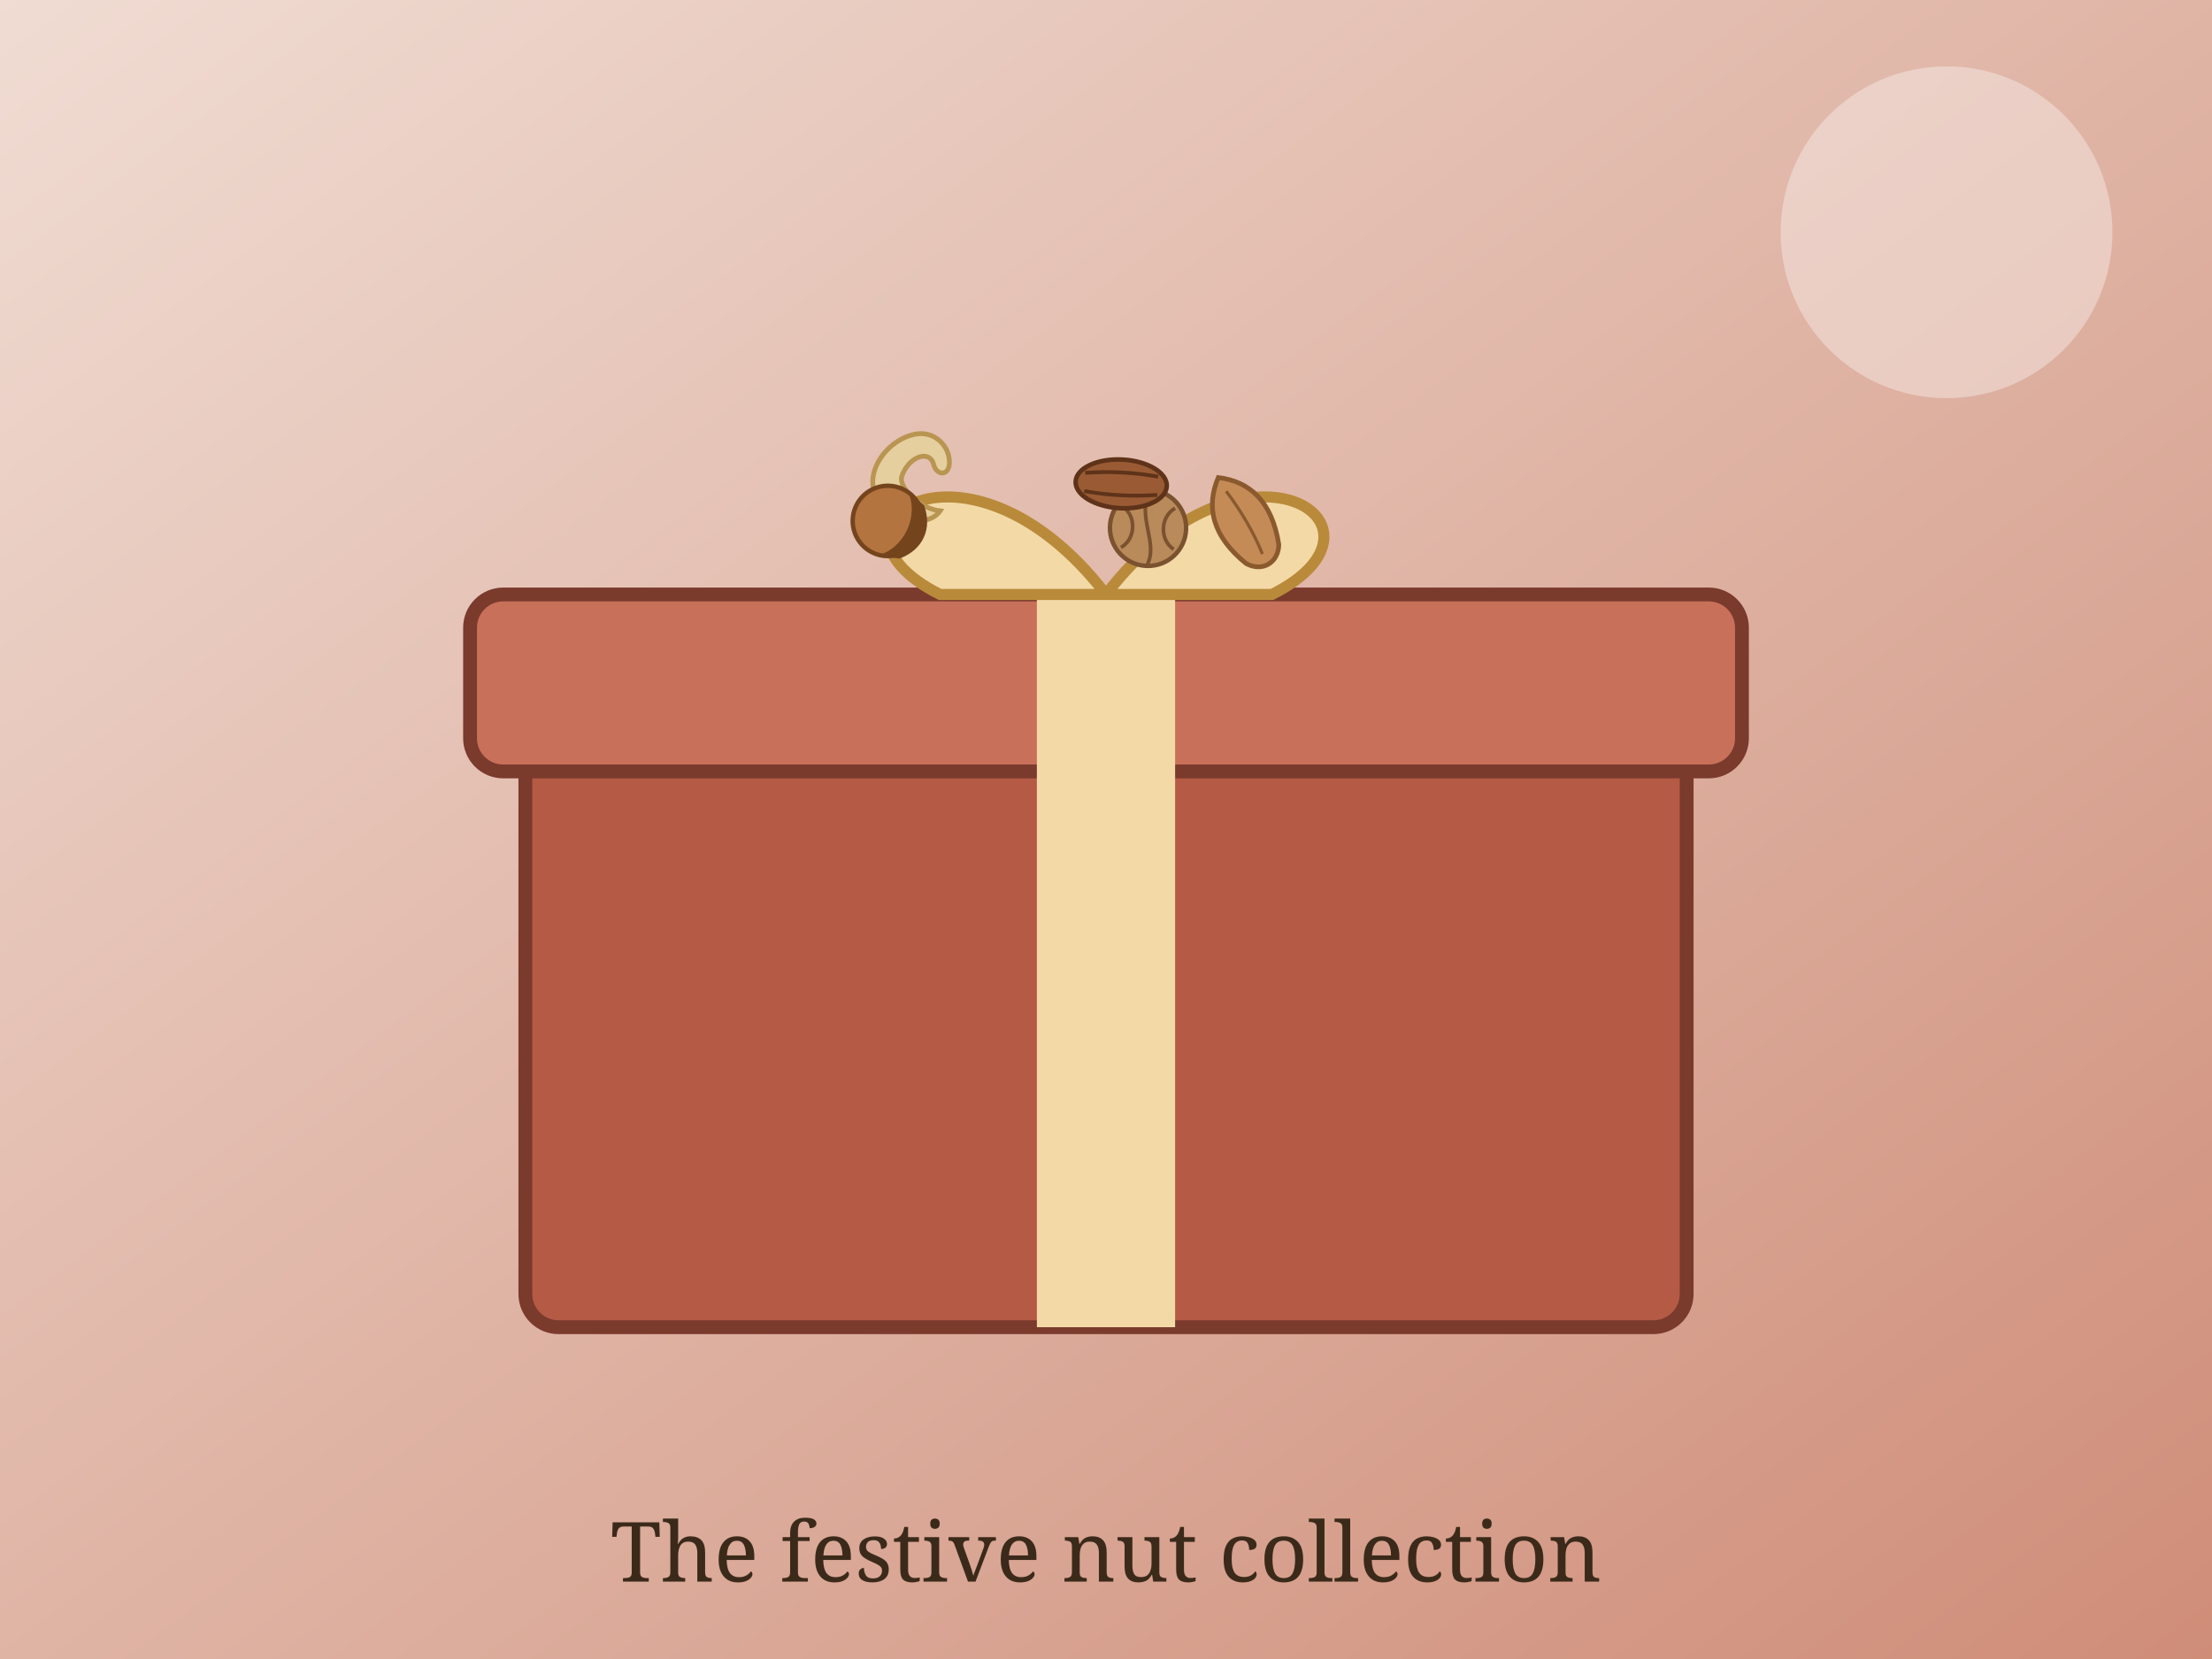
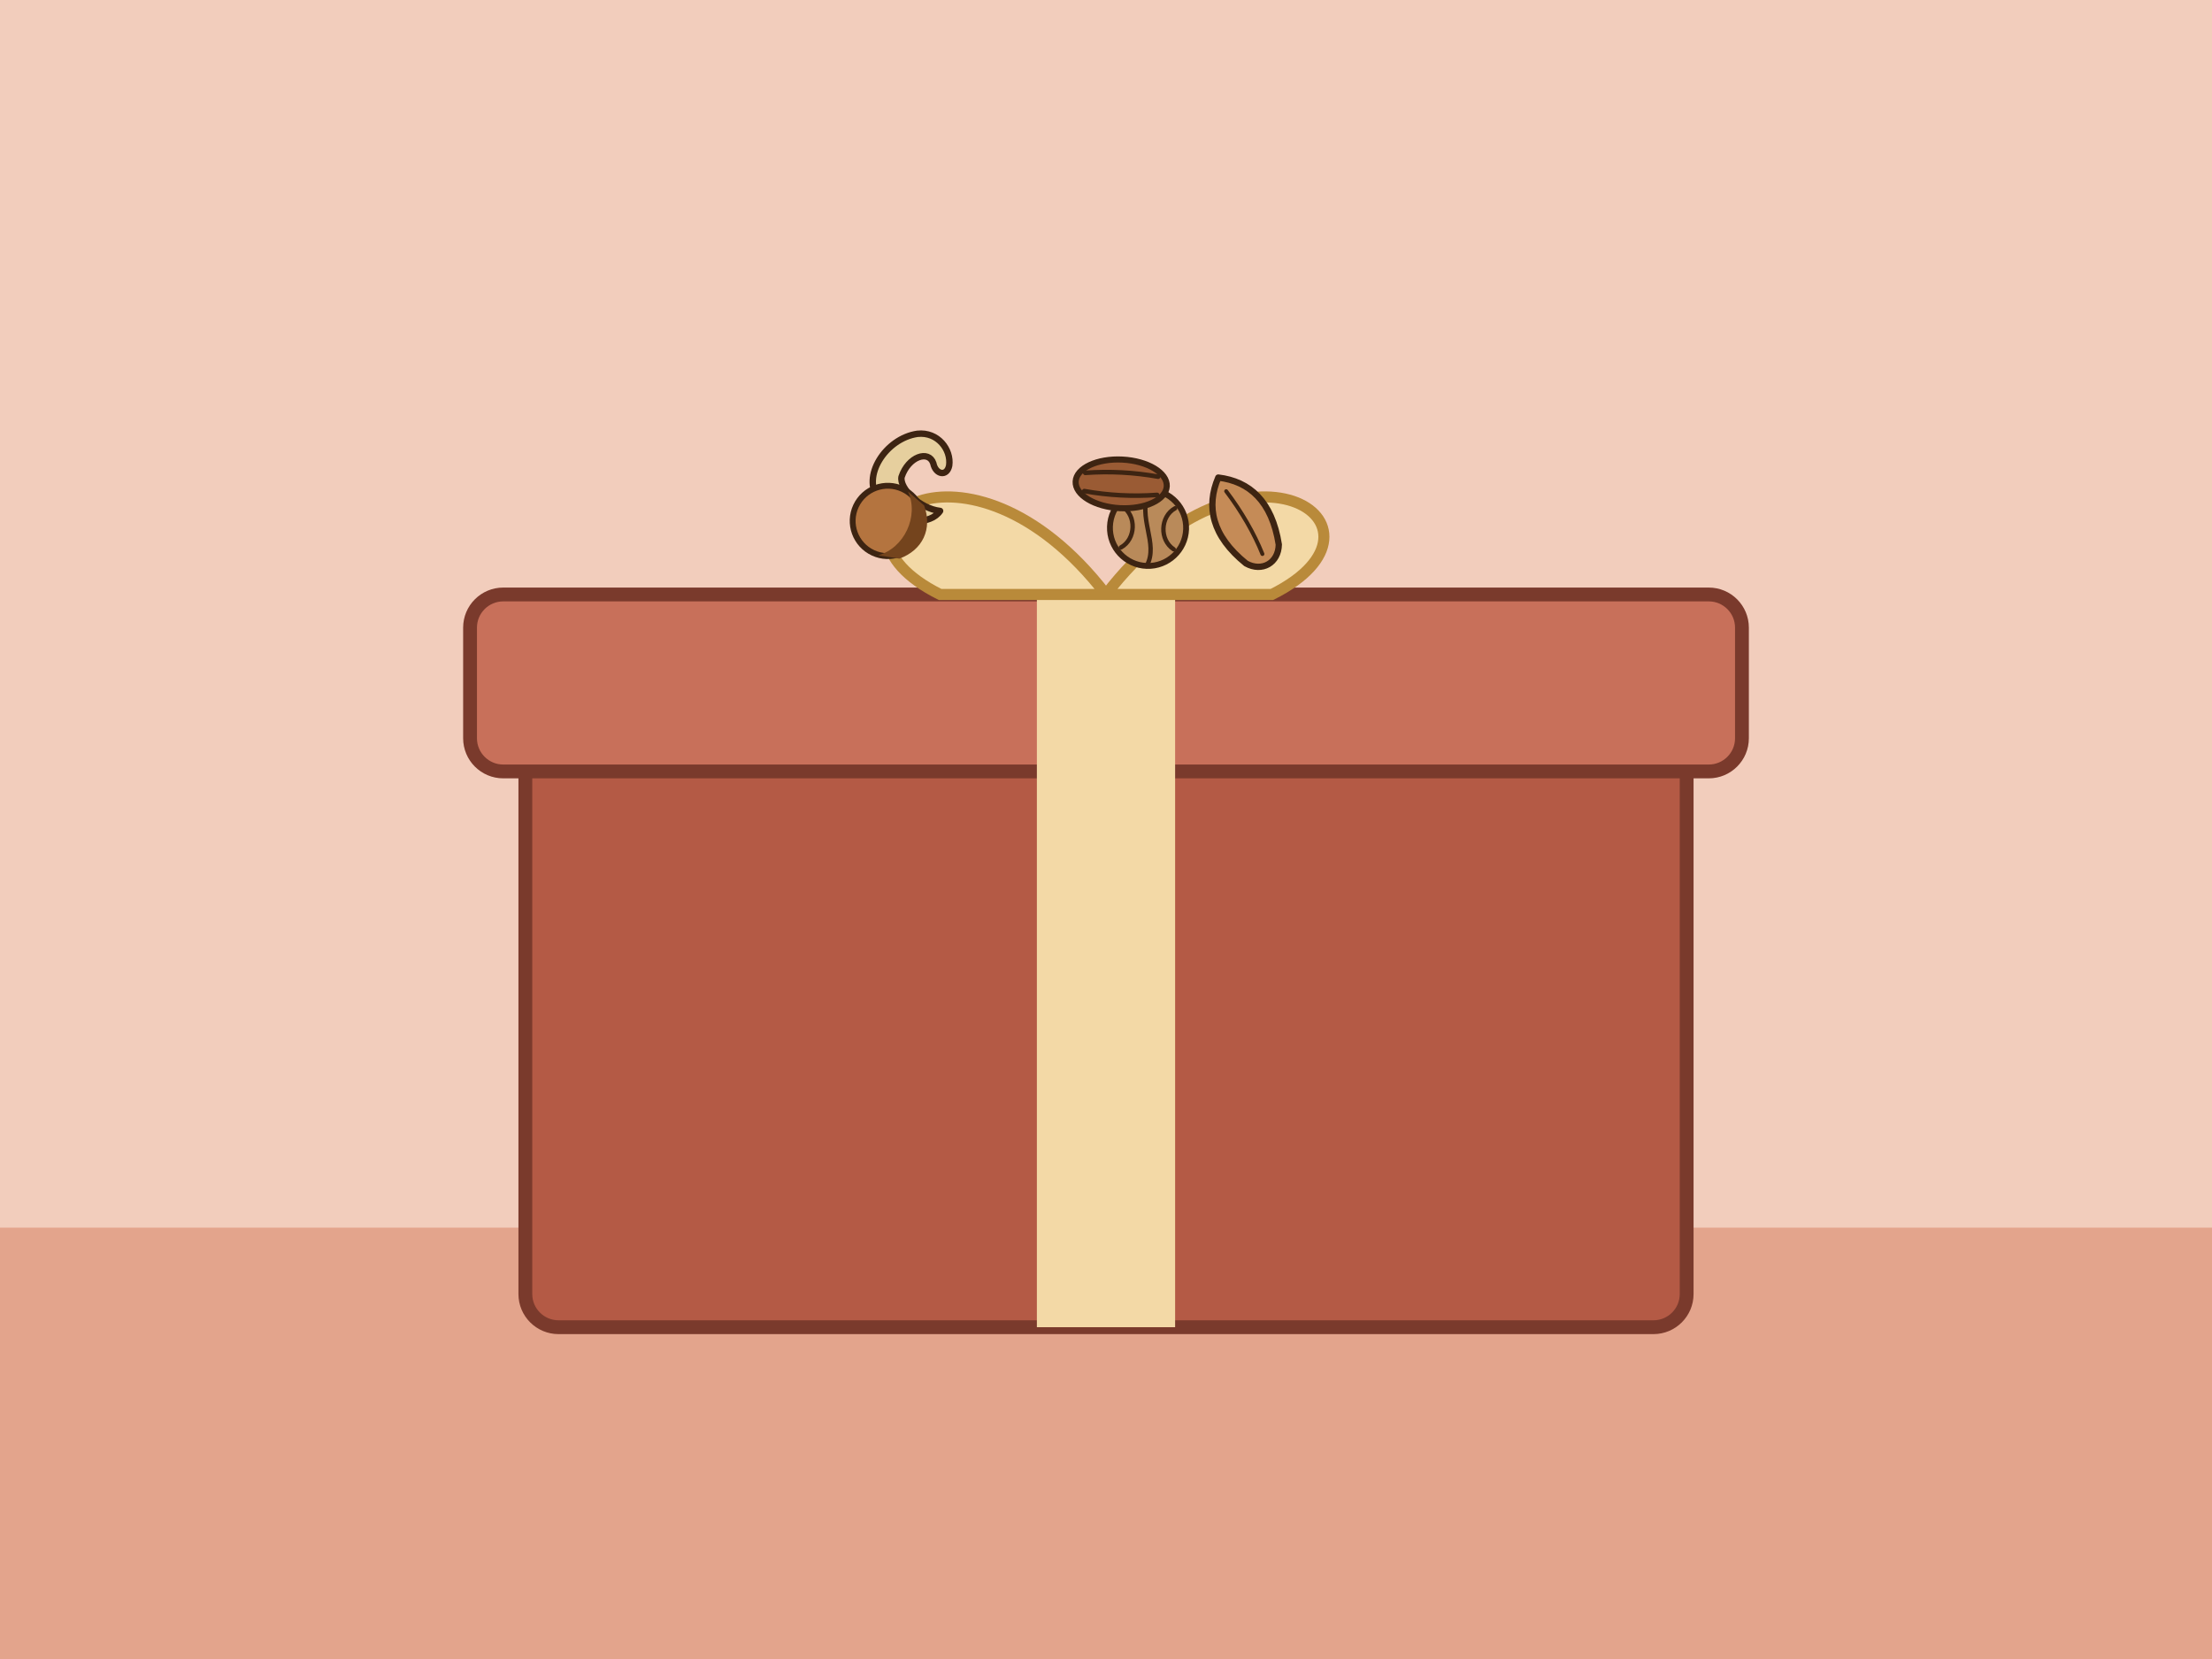
<svg xmlns="http://www.w3.org/2000/svg" width="800" height="600" viewBox="0 0 800 600" role="img" aria-hidden="true">
-   <defs>
-     <linearGradient id="bg" x1="0" y1="0" x2="1" y2="1">
-       <stop offset="0" stop-color="#f0dcd3" />
-       <stop offset="1" stop-color="#cf8d78" />
-     </linearGradient>
-   </defs>
-   <rect width="800" height="600" fill="url(#bg)" />
-   <circle cx="704" cy="84" r="60" fill="#fff" opacity=".35" />
+   <rect width="800" height="600" fill="#f2cdbc" />
+   <rect y="444" width="800" height="156" fill="#e3a48c" />
  <rect x="190" y="260" width="420" height="220" rx="12" fill="#b45a45" stroke="#7a3a2c" stroke-width="5" />
  <rect x="170" y="215" width="460" height="64" rx="12" fill="#c8705a" stroke="#7a3a2c" stroke-width="5" />
  <rect x="375" y="215" width="50" height="265" fill="#f3d9a6" />
  <path d="M400 215C350 150 290 190 340 215ZM400 215C450 150 510 190 460 215Z" fill="#f3d9a6" stroke="#b98a3a" stroke-width="4" />
  <g transform="translate(450.3 189.5) rotate(330) scale(0.57)">
-     <path d="M0-34C16-22 22-4 12 22 6 32-6 32-12 22-22-4-16-22 0-34Z" fill="#c58b57" stroke="#8a5a2e" stroke-width="3" />
-     <path d="M0-24C2-8 2 8 0 22" stroke="#8a5a2e" stroke-width="2" fill="none" />
+     <path d="M0-34C16-22 22-4 12 22 6 32-6 32-12 22-22-4-16-22 0-34Z" fill="#c58b57" stroke="#3d2412" stroke-width="4" stroke-linejoin="round" />
+     <path d="M0-24C2-8 2 8 0 22" stroke="#3d2412" stroke-width="2.5" stroke-linecap="round" fill="none" />
  </g>
  <g transform="translate(331.8 173.3) rotate(315) scale(0.58)">
-     <path d="M-26-8C-24-26 4-32 20-20 30-12 28 2 20 8 14 12 10 6 14 0 18-8 6-14-6-8-12-4-12 14-4 24-14 26-28 14-26-8Z" fill="#e6cf9e" stroke="#b99552" stroke-width="3" />
+     <path d="M-26-8C-24-26 4-32 20-20 30-12 28 2 20 8 14 12 10 6 14 0 18-8 6-14-6-8-12-4-12 14-4 24-14 26-28 14-26-8Z" fill="#e6cf9e" stroke="#3d2412" stroke-width="4" stroke-linejoin="round" />
  </g>
  <g transform="translate(415.2 190.9) rotate(182) scale(0.53)">
-     <circle r="26" fill="#b98a5a" stroke="#7a5230" stroke-width="3" />
-     <path d="M0-26C-8-10 8 6 0 26M-18-14C-8-8-8 8-18 14M18-14C8-8 8 8 18 14" stroke="#7a5230" stroke-width="2.5" fill="none" />
+     <circle r="26" fill="#b98a5a" stroke="#3d2412" stroke-width="4" stroke-linejoin="round" />
+     <path d="M0-26C-8-10 8 6 0 26M-18-14C-8-8-8 8-18 14M18-14C8-8 8 8 18 14" stroke="#3d2412" stroke-width="3" stroke-linecap="round" fill="none" />
  </g>
  <g transform="translate(405.5 175.0) rotate(93) scale(0.55)">
-     <ellipse rx="16" ry="30" fill="#9a5b34" stroke="#5e3319" stroke-width="3" />
-     <path d="M-6-24C-8-8-8 8-6 24M6-24C8-8 8 8 6 24" stroke="#5e3319" stroke-width="2.5" fill="none" />
+     <ellipse rx="16" ry="30" fill="#9a5b34" stroke="#3d2412" stroke-width="4" stroke-linejoin="round" />
+     <path d="M-6-24C-8-8-8 8-6 24M6-24C8-8 8 8 6 24" stroke="#3d2412" stroke-width="3" stroke-linecap="round" fill="none" />
  </g>
  <g transform="translate(321.1 188.4) rotate(115) scale(0.53)">
-     <circle r="24" fill="#b4743f" stroke="#74441d" stroke-width="3" />
+     <circle r="24" fill="#b4743f" stroke="#3d2412" stroke-width="4" stroke-linejoin="round" />
    <path d="M-24-4C-12-18 12-18 24-4L20-18C8-30-8-30-20-18Z" fill="#74441d" />
  </g>
-   <text x="400" y="572" text-anchor="middle" font-family="Georgia,serif" font-size="30" fill="#3b2a1a">The festive nut collection</text>
</svg>
